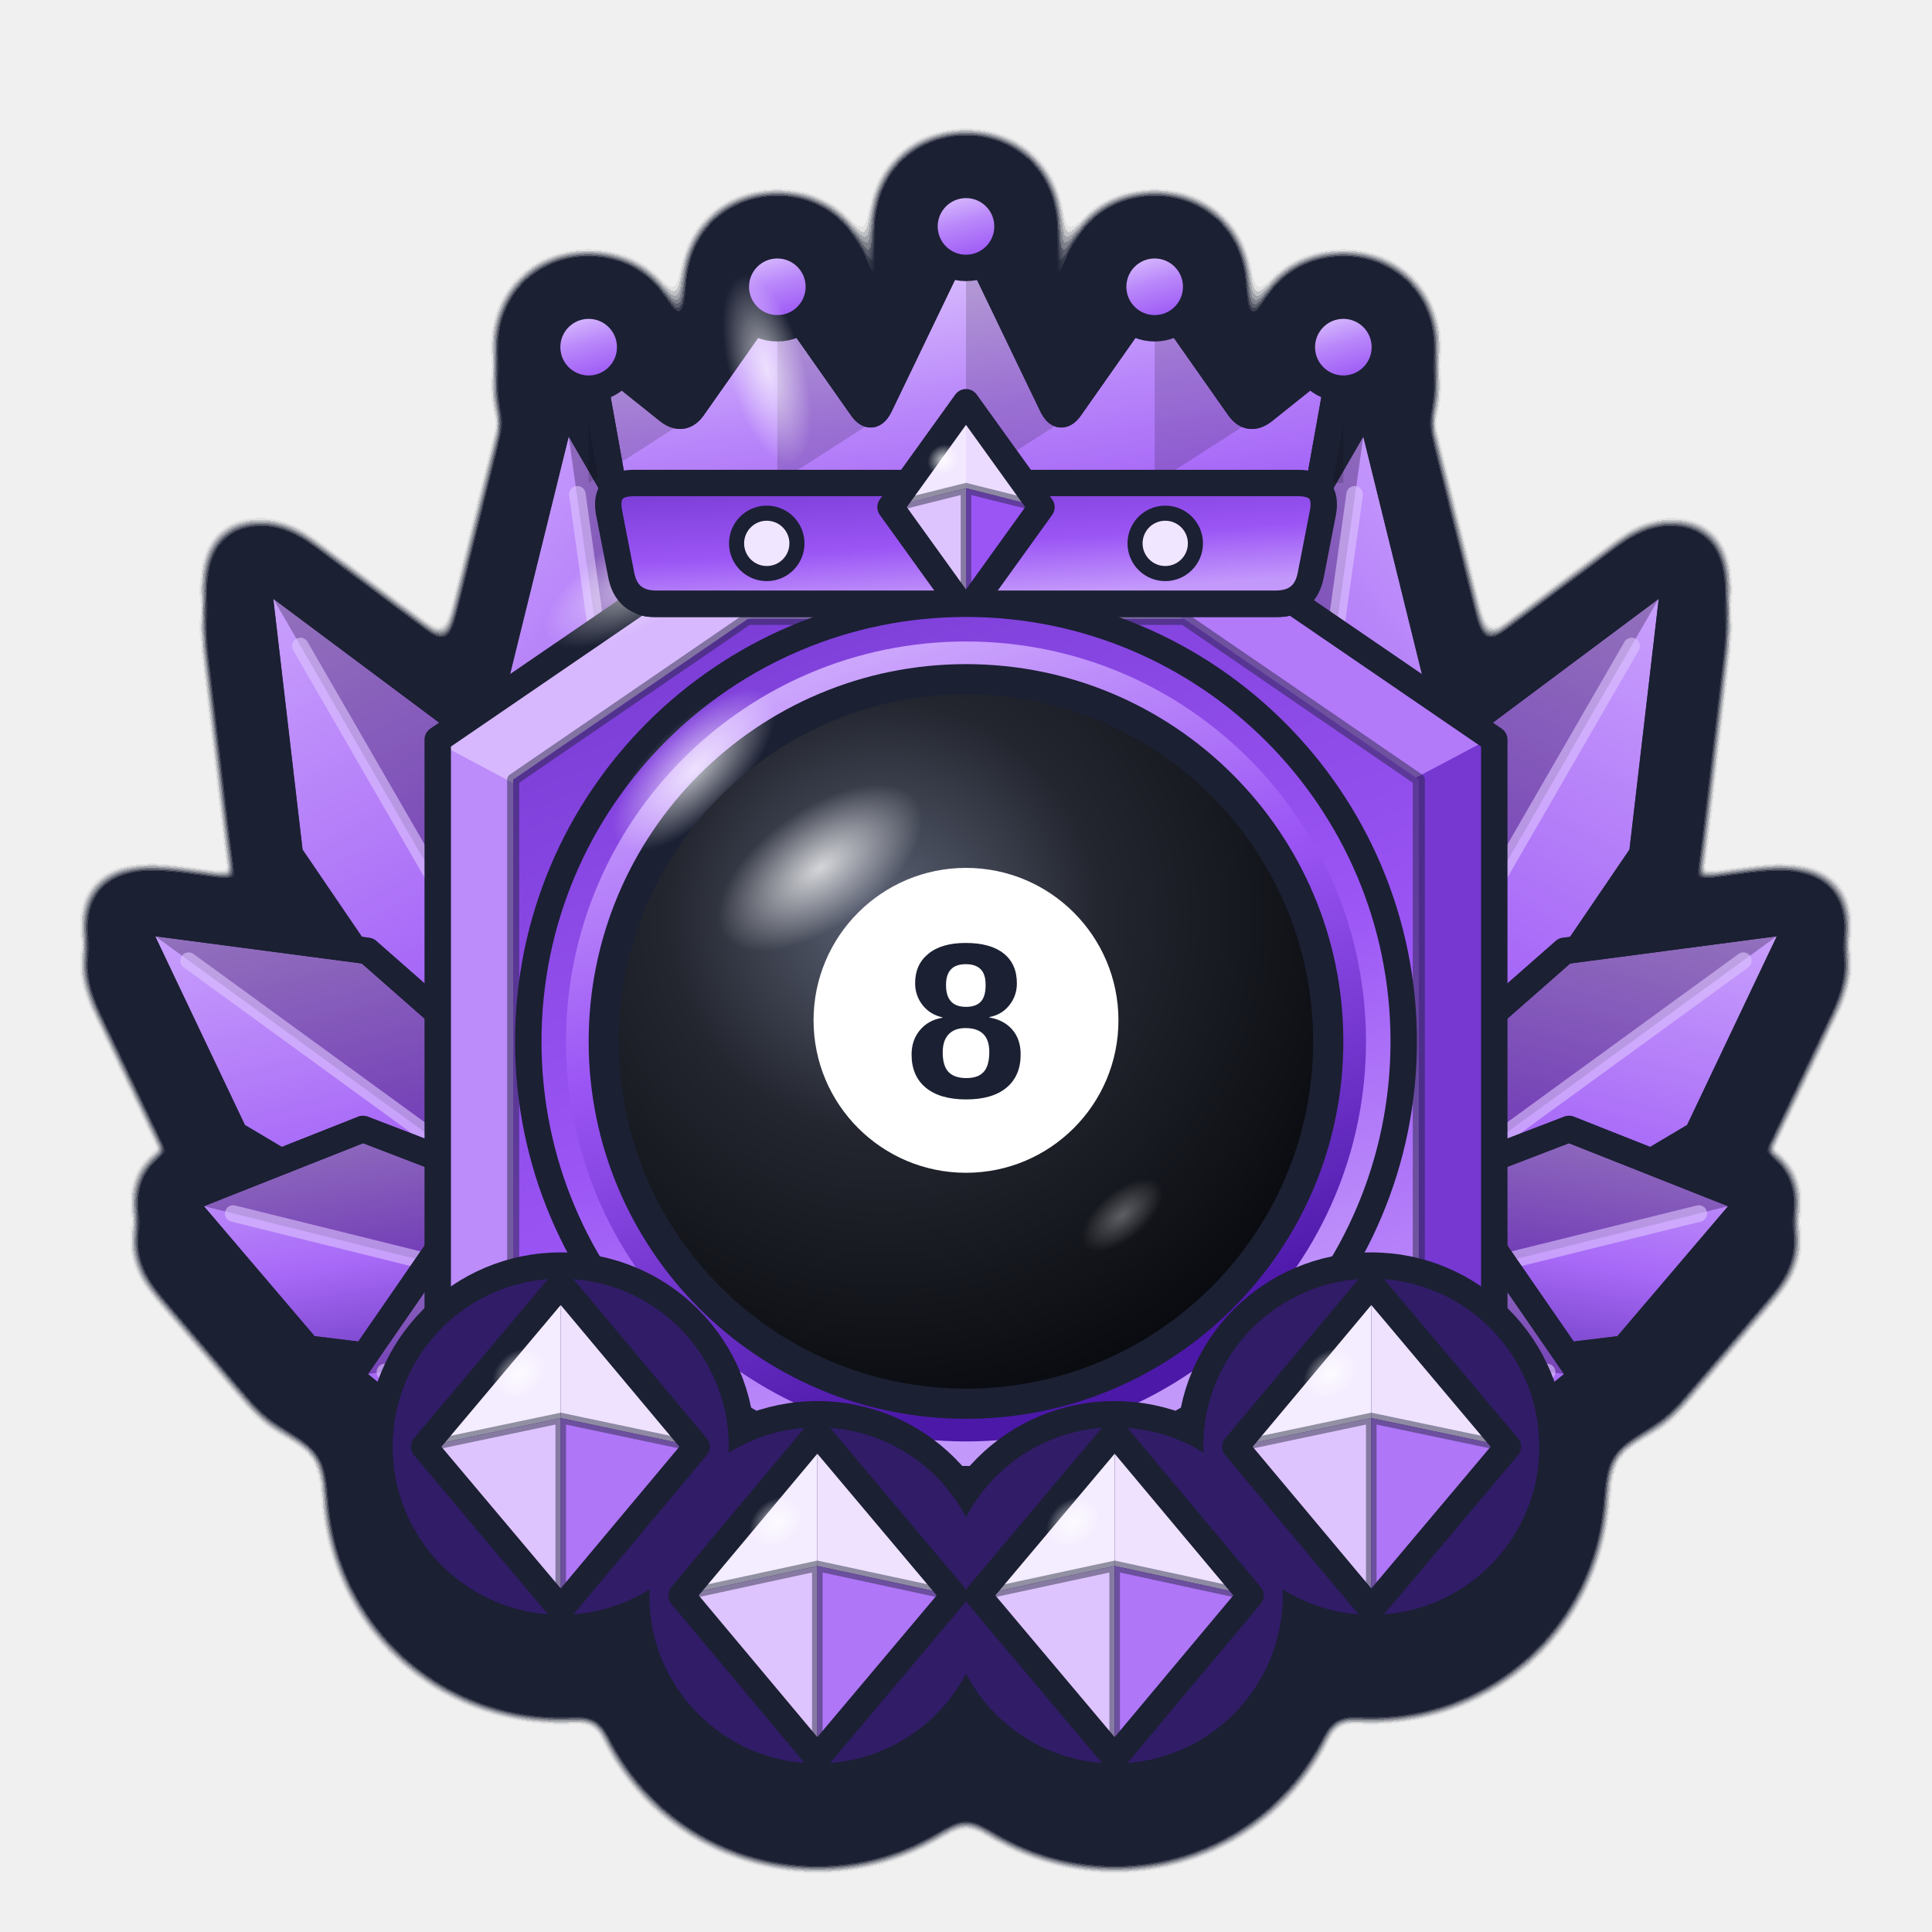
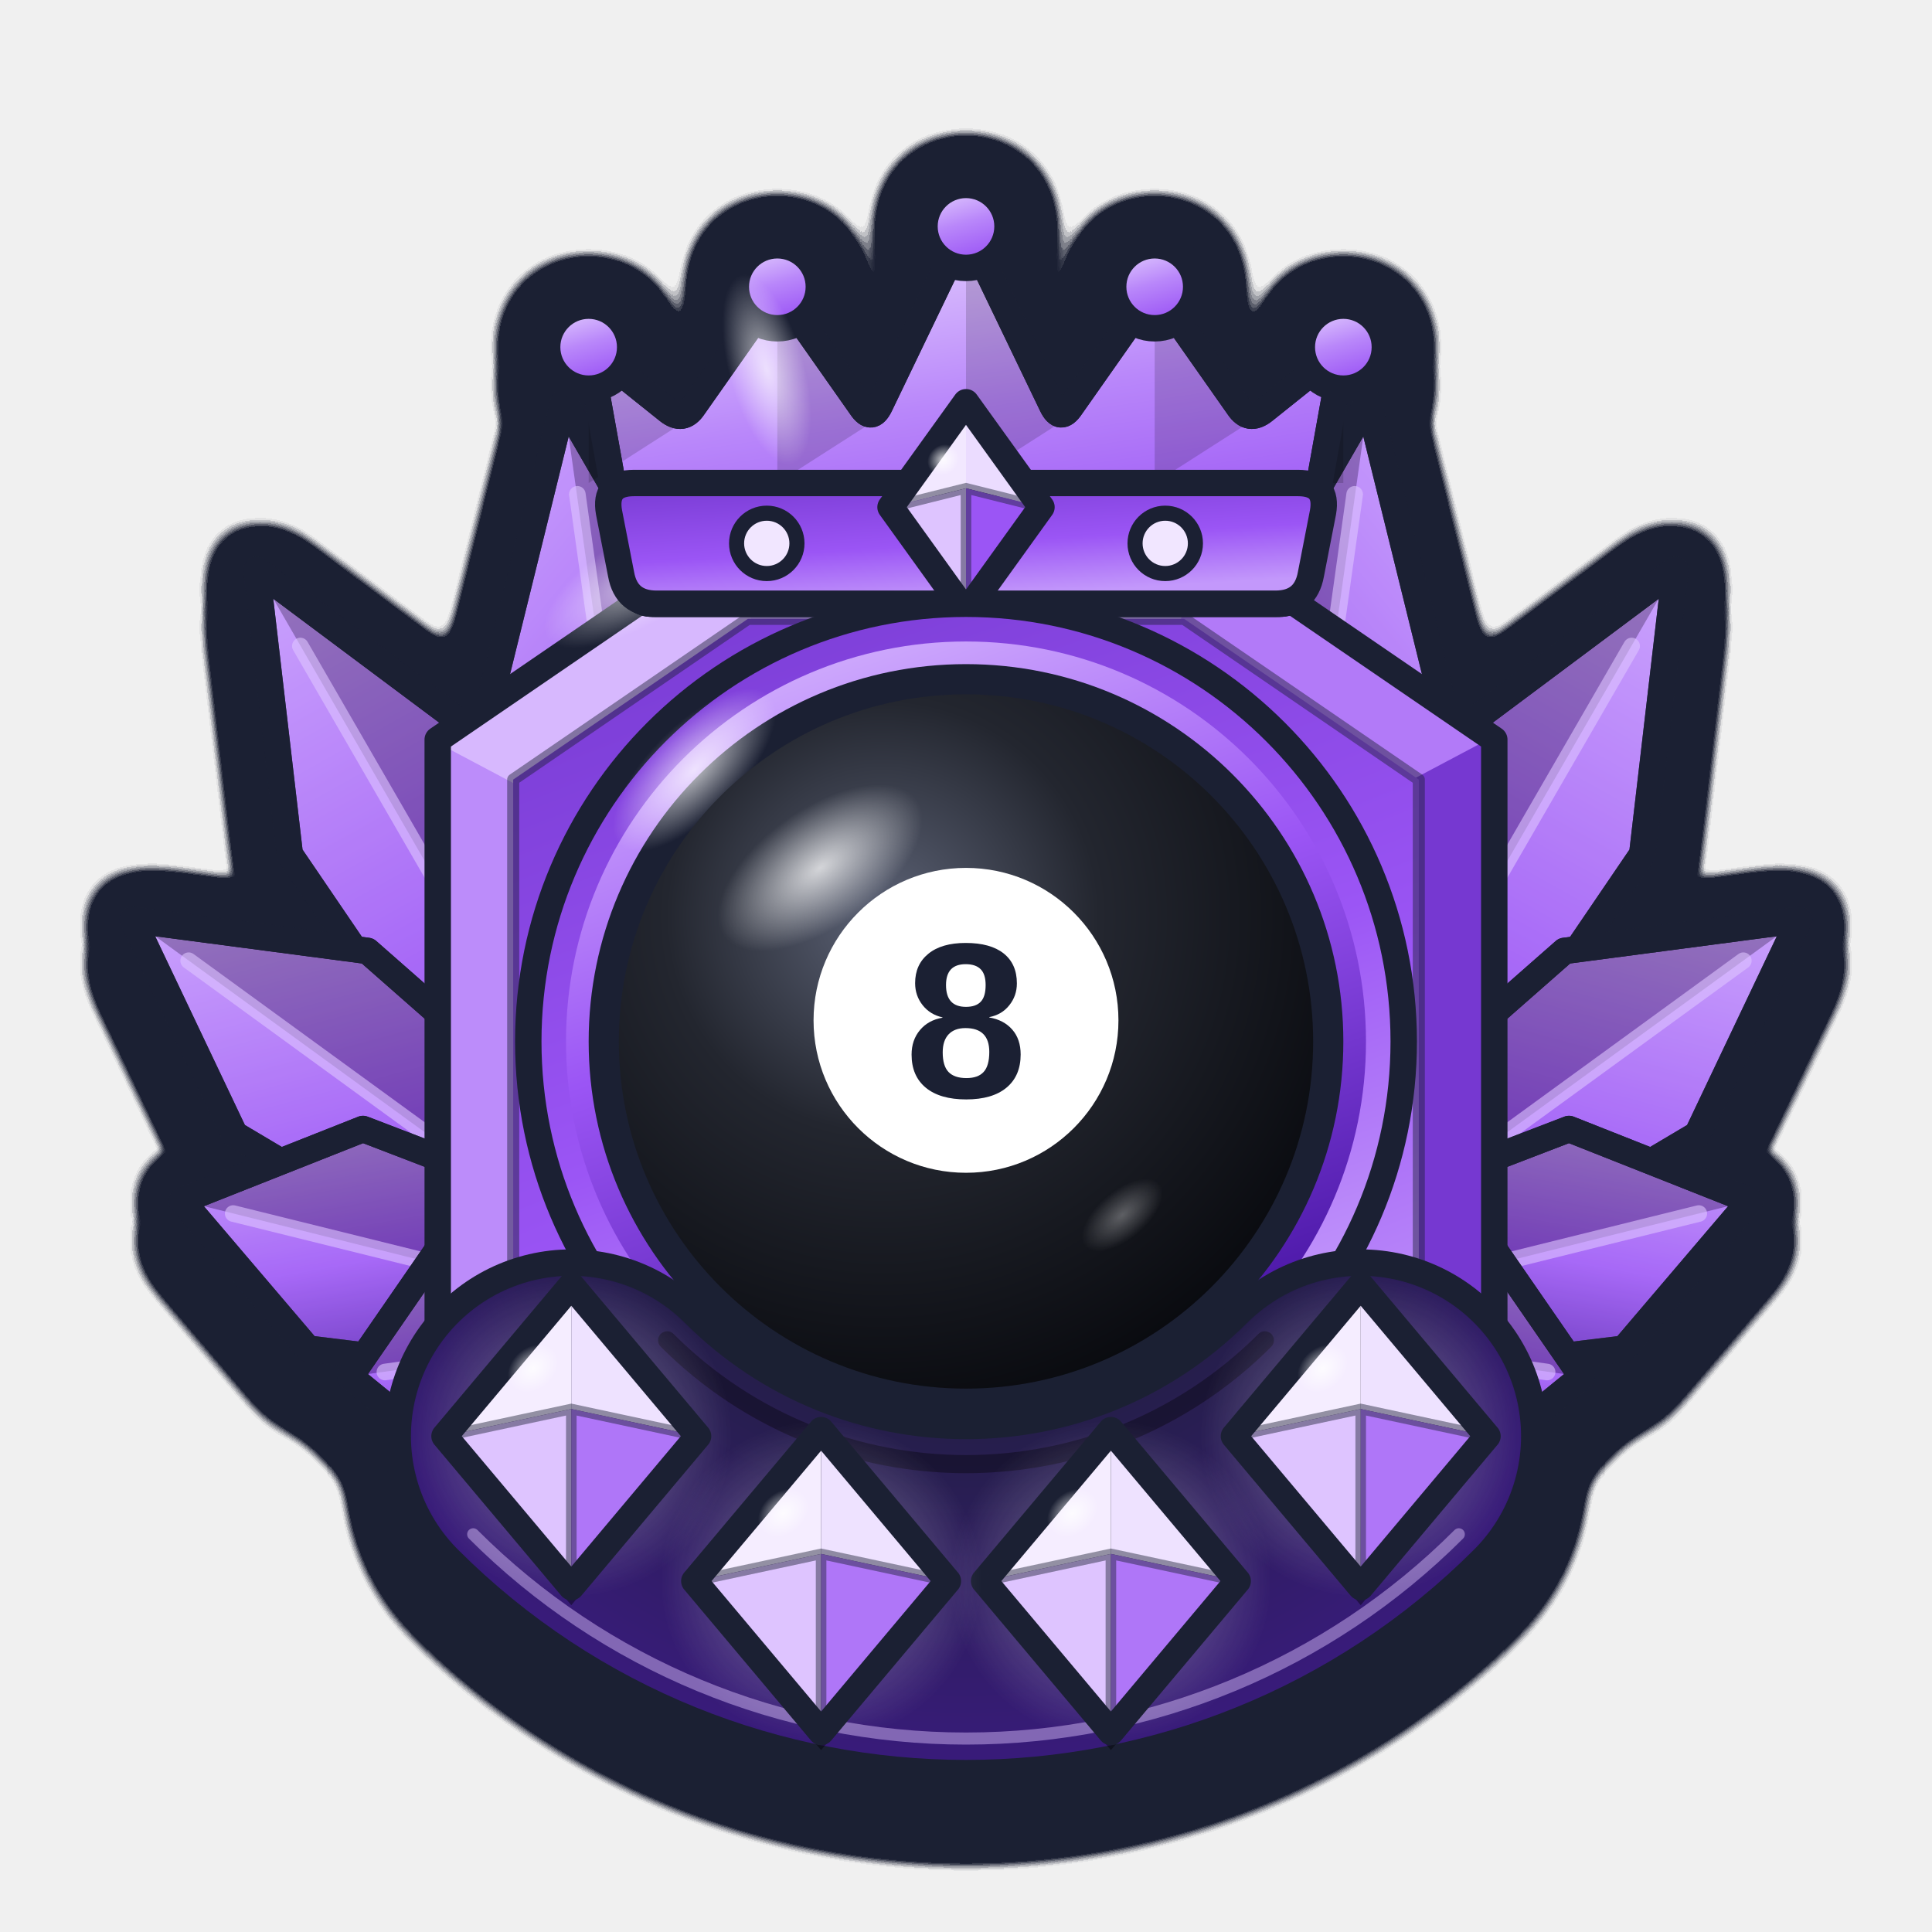
<svg xmlns="http://www.w3.org/2000/svg" width="512" height="512" viewBox="0 0 256 256">
  <defs>
    <linearGradient id="blue" x1="0" y1="0" x2="0.35" y2="1">
      <stop offset="0" stop-color="#9ED3FF" />
      <stop offset="0.45" stop-color="#3B9BFF" />
      <stop offset="1" stop-color="#1F6BD0" />
    </linearGradient>
    <linearGradient id="green" x1="0" y1="0" x2="0.35" y2="1">
      <stop offset="0" stop-color="#A8F5BE" />
      <stop offset="0.45" stop-color="#3DD66B" />
      <stop offset="1" stop-color="#1E9E47" />
    </linearGradient>
    <linearGradient id="red" x1="0" y1="0" x2="0.35" y2="1">
      <stop offset="0" stop-color="#FFA3A3" />
      <stop offset="0.45" stop-color="#FF4D4D" />
      <stop offset="1" stop-color="#C9283A" />
    </linearGradient>
    <linearGradient id="gold" x1="0" y1="0" x2="0.35" y2="1">
      <stop offset="0" stop-color="#FFF1A0" />
      <stop offset="0.45" stop-color="#FFC928" />
      <stop offset="1" stop-color="#DB8E00" />
    </linearGradient>
    <linearGradient id="wood" x1="0" y1="0" x2="0.35" y2="1">
      <stop offset="0" stop-color="#FFD9A0" />
      <stop offset="0.45" stop-color="#E7A35C" />
      <stop offset="1" stop-color="#A8622A" />
    </linearGradient>
    <linearGradient id="darkwood" x1="0" y1="0" x2="0.35" y2="1">
      <stop offset="0" stop-color="#C07A45" />
      <stop offset="0.45" stop-color="#8A4B22" />
      <stop offset="1" stop-color="#5E3014" />
    </linearGradient>
    <linearGradient id="white" x1="0" y1="0" x2="0.35" y2="1">
      <stop offset="0" stop-color="#FFFFFF" />
      <stop offset="0.45" stop-color="#F4F8FF" />
      <stop offset="1" stop-color="#C9D6EA" />
    </linearGradient>
    <linearGradient id="grey" x1="0" y1="0" x2="0.35" y2="1">
      <stop offset="0" stop-color="#E4E9F2" />
      <stop offset="0.45" stop-color="#AEB8C8" />
      <stop offset="1" stop-color="#7B869A" />
    </linearGradient>
    <linearGradient id="steel" x1="0" y1="0" x2="0.35" y2="1">
      <stop offset="0" stop-color="#D8E6F7" />
      <stop offset="0.45" stop-color="#9FB2CC" />
      <stop offset="1" stop-color="#6A7D98" />
    </linearGradient>
    <linearGradient id="cloth" x1="0" y1="0" x2="0.35" y2="1">
      <stop offset="0" stop-color="#6FE08E" />
      <stop offset="0.45" stop-color="#2FA24F" />
      <stop offset="1" stop-color="#1C7A37" />
    </linearGradient>
    <linearGradient id="sad" x1="0" y1="0" x2="0.35" y2="1">
      <stop offset="0" stop-color="#C4D4EE" />
      <stop offset="0.45" stop-color="#8EA3C7" />
      <stop offset="1" stop-color="#5E7299" />
    </linearGradient>
    <linearGradient id="purple" x1="0" y1="0" x2="0.35" y2="1">
      <stop offset="0" stop-color="#D7B8FF" />
      <stop offset="0.45" stop-color="#A259FF" />
      <stop offset="1" stop-color="#6E2FD0" />
    </linearGradient>
    <radialGradient id="shine" cx="0.5" cy="0.5" r="0.5">
      <stop offset="0" stop-color="#FFFFFF" stop-opacity="0.9" />
      <stop offset="1" stop-color="#FFFFFF" stop-opacity="0" />
    </radialGradient>
    <filter id="ink" x="-30%" y="-30%" width="160%" height="160%" color-interpolation-filters="sRGB">
      <feGaussianBlur in="SourceAlpha" stdDeviation="6.92" result="blur" />
      <feComponentTransfer in="blur" result="grown">
        <feFuncA type="linear" slope="7" intercept="-0.35" />
      </feComponentTransfer>
      <feOffset in="grown" dy="6" result="lip" />
      <feMerge result="both">
        <feMergeNode in="lip" />
        <feMergeNode in="grown" />
      </feMerge>
      <feFlood flood-color="#1B2033" />
      <feComposite in2="both" operator="in" result="outline" />
      <feMerge>
        <feMergeNode in="outline" />
        <feMergeNode in="SourceGraphic" />
      </feMerge>
    </filter>
  </defs>
  <defs>
    <filter id="badgeInk" x="-20%" y="-20%" width="140%" height="140%" color-interpolation-filters="sRGB">
      <feGaussianBlur in="SourceAlpha" stdDeviation="3.2" result="blur" />
      <feComponentTransfer in="blur" result="grown">
        <feFuncA type="linear" slope="40" intercept="-0.716" />
      </feComponentTransfer>
      <feOffset in="grown" dy="5" result="lip" />
      <feMerge result="both">
        <feMergeNode in="lip" />
        <feMergeNode in="grown" />
      </feMerge>
      <feFlood flood-color="#1B2033" />
      <feComposite in2="both" operator="in" result="outline" />
      <feMerge>
        <feMergeNode in="outline" />
        <feMergeNode in="SourceGraphic" />
      </feMerge>
    </filter>
  </defs>
  <defs>
    <linearGradient id="m" x1="0" y1="0" x2="0.35" y2="1">
      <stop offset="0.00" stop-color="#DEC4FF" />
      <stop offset="0.50" stop-color="#9B55F5" />
      <stop offset="1.00" stop-color="#4C18A8" />
    </linearGradient>
    <linearGradient id="r" x1="0" y1="0" x2="0.35" y2="1">
      <stop offset="0.00" stop-color="#773AD2" />
      <stop offset="0.60" stop-color="#9B55F5" />
      <stop offset="1.00" stop-color="#C398FB" />
    </linearGradient>
    <linearGradient id="w" x1="0" y1="0" x2="0.35" y2="1">
      <stop offset="0.00" stop-color="#C79DFC" />
      <stop offset="0.55" stop-color="#9B55F5" />
      <stop offset="1.00" stop-color="#4C18A8" />
    </linearGradient>
    <linearGradient id="c" x1="0" y1="0" x2="0.3" y2="1">
      <stop offset="0.00" stop-color="#EBDCFF" />
      <stop offset="0.55" stop-color="#B987FA" />
      <stop offset="1.00" stop-color="#9B55F5" />
    </linearGradient>
    <linearGradient id="s" x1="0" y1="0" x2="0.2" y2="1">
      <stop offset="0.00" stop-color="#FFFFFF" />
      <stop offset="0.50" stop-color="#EBDCFF" />
      <stop offset="1.00" stop-color="#CAA3FC" />
    </linearGradient>
    <linearGradient id="g" x1="0" y1="0" x2="0.35" y2="1">
      <stop offset="0.00" stop-color="#FFF3A6" />
      <stop offset="0.50" stop-color="#FFC928" />
      <stop offset="1.00" stop-color="#C97F00" />
    </linearGradient>
    <linearGradient id="gr" x1="0" y1="0" x2="0.35" y2="1">
      <stop offset="0.00" stop-color="#E7A816" />
      <stop offset="0.60" stop-color="#FFC928" />
      <stop offset="1.00" stop-color="#FFE274" />
    </linearGradient>
    <radialGradient id="ball" cx="0.38" cy="0.32" r="0.78">
      <stop offset="0" stop-color="#5C6275" />
      <stop offset="0.4" stop-color="#23262F" />
      <stop offset="1" stop-color="#06070B" />
    </radialGradient>
  </defs>
  <g filter="url(#badgeInk)">
    <path d="M83.1 177.3 L65.1 92.1 L74.7 53.2 L94.8 88.0 L100.9 174.7 Z" fill="url(#w)" stroke="#1B2033" stroke-width="3.5" stroke-linejoin="round" />
    <path d="M92.0 176.0 L100.9 174.7 L94.8 88.0 L74.7 53.2 Z" fill="#000000" opacity="0.25" />
    <path d="M92.0 176.0 L83.1 177.3 L65.1 92.1 L74.7 53.2 Z" fill="#DEC4FF" opacity="0.18" />
    <path d="M90.6 166.2 L76.5 65.5" fill="none" stroke="#DEC4FF" stroke-width="2.2" stroke-linecap="round" stroke-linejoin="round" opacity="0.6" />
    <path d="M83.1 177.3 L65.1 92.1 L74.7 53.2 L94.8 88.0 L100.9 174.7 Z" fill="none" stroke="#1B2033" stroke-width="3.5" stroke-linejoin="round" />
    <path d="M84.2 180.5 L38.4 113.2 L34.0 75.5 L64.4 98.2 L99.8 171.5 Z" fill="url(#w)" stroke="#1B2033" stroke-width="3.5" stroke-linejoin="round" />
    <path d="M92.0 176.0 L99.8 171.5 L64.4 98.2 L34.0 75.5 Z" fill="#000000" opacity="0.25" />
    <path d="M92.0 176.0 L84.2 180.5 L38.4 113.2 L34.0 75.5 Z" fill="#DEC4FF" opacity="0.18" />
    <path d="M87.4 168.0 L39.8 85.6" fill="none" stroke="#DEC4FF" stroke-width="2.2" stroke-linecap="round" stroke-linejoin="round" opacity="0.6" />
    <path d="M84.2 180.5 L38.4 113.2 L34.0 75.5 L64.4 98.2 L99.8 171.5 Z" fill="none" stroke="#1B2033" stroke-width="3.5" stroke-linejoin="round" />
    <path d="M86.7 183.3 L31.1 150.3 L17.6 121.9 L48.7 126.0 L97.3 168.7 Z" fill="url(#w)" stroke="#1B2033" stroke-width="3.5" stroke-linejoin="round" />
    <path d="M92.0 176.0 L97.3 168.7 L48.7 126.0 L17.6 121.9 Z" fill="#000000" opacity="0.25" />
    <path d="M92.0 176.0 L86.7 183.3 L31.1 150.3 L17.6 121.9 Z" fill="#DEC4FF" opacity="0.18" />
    <path d="M86.0 171.7 L25.0 127.3" fill="none" stroke="#DEC4FF" stroke-width="2.2" stroke-linecap="round" stroke-linejoin="round" opacity="0.6" />
    <path d="M86.7 183.3 L31.1 150.3 L17.6 121.9 L48.7 126.0 L97.3 168.7 Z" fill="none" stroke="#1B2033" stroke-width="3.5" stroke-linejoin="round" />
    <path d="M89.8 184.7 L40.8 178.7 L24.1 159.1 L48.1 149.6 L94.2 167.3 Z" fill="url(#w)" stroke="#1B2033" stroke-width="3.5" stroke-linejoin="round" />
    <path d="M92.0 176.0 L94.2 167.3 L48.1 149.6 L24.1 159.1 Z" fill="#000000" opacity="0.25" />
    <path d="M92.0 176.0 L89.8 184.7 L40.8 178.7 L24.1 159.1 Z" fill="#DEC4FF" opacity="0.18" />
    <path d="M86.6 174.6 L30.9 160.8" fill="none" stroke="#DEC4FF" stroke-width="2.2" stroke-linecap="round" stroke-linejoin="round" opacity="0.6" />
    <path d="M89.8 184.7 L40.8 178.7 L24.1 159.1 L48.1 149.6 L94.2 167.3 Z" fill="none" stroke="#1B2033" stroke-width="3.5" stroke-linejoin="round" />
    <path d="M93.3 184.9 L62.2 195.3 L46.4 182.4 L58.0 165.6 L90.7 167.1 Z" fill="url(#w)" stroke="#1B2033" stroke-width="3.5" stroke-linejoin="round" />
    <path d="M92.0 176.0 L90.7 167.1 L58.0 165.6 L46.4 182.4 Z" fill="#000000" opacity="0.25" />
    <path d="M92.0 176.0 L93.3 184.9 L62.2 195.3 L46.4 182.4 Z" fill="#DEC4FF" opacity="0.18" />
    <path d="M88.4 176.5 L51.0 181.8" fill="none" stroke="#DEC4FF" stroke-width="2.2" stroke-linecap="round" stroke-linejoin="round" opacity="0.6" />
    <path d="M93.3 184.9 L62.2 195.3 L46.4 182.4 L58.0 165.6 L90.7 167.1 Z" fill="none" stroke="#1B2033" stroke-width="3.5" stroke-linejoin="round" />
    <g transform="matrix(-1 0 0 1 256 0)">
      <path d="M83.1 177.3 L65.1 92.1 L74.7 53.2 L94.8 88.0 L100.9 174.7 Z" fill="url(#w)" stroke="#1B2033" stroke-width="3.5" stroke-linejoin="round" />
      <path d="M92.0 176.0 L100.9 174.7 L94.8 88.0 L74.7 53.2 Z" fill="#000000" opacity="0.25" />
      <path d="M92.0 176.0 L83.1 177.3 L65.1 92.1 L74.7 53.2 Z" fill="#DEC4FF" opacity="0.18" />
      <path d="M90.6 166.2 L76.5 65.5" fill="none" stroke="#DEC4FF" stroke-width="2.2" stroke-linecap="round" stroke-linejoin="round" opacity="0.6" />
      <path d="M83.1 177.3 L65.1 92.1 L74.7 53.2 L94.8 88.0 L100.9 174.7 Z" fill="none" stroke="#1B2033" stroke-width="3.5" stroke-linejoin="round" />
      <path d="M84.2 180.5 L38.4 113.2 L34.0 75.5 L64.4 98.2 L99.8 171.5 Z" fill="url(#w)" stroke="#1B2033" stroke-width="3.5" stroke-linejoin="round" />
      <path d="M92.0 176.0 L99.8 171.5 L64.4 98.2 L34.0 75.5 Z" fill="#000000" opacity="0.25" />
      <path d="M92.0 176.0 L84.2 180.5 L38.4 113.2 L34.0 75.5 Z" fill="#DEC4FF" opacity="0.18" />
      <path d="M87.4 168.0 L39.8 85.6" fill="none" stroke="#DEC4FF" stroke-width="2.2" stroke-linecap="round" stroke-linejoin="round" opacity="0.6" />
      <path d="M84.2 180.5 L38.4 113.2 L34.0 75.5 L64.4 98.2 L99.8 171.5 Z" fill="none" stroke="#1B2033" stroke-width="3.5" stroke-linejoin="round" />
      <path d="M86.7 183.3 L31.1 150.3 L17.6 121.9 L48.7 126.0 L97.3 168.7 Z" fill="url(#w)" stroke="#1B2033" stroke-width="3.5" stroke-linejoin="round" />
      <path d="M92.0 176.0 L97.3 168.7 L48.7 126.0 L17.6 121.9 Z" fill="#000000" opacity="0.25" />
      <path d="M92.0 176.0 L86.7 183.3 L31.1 150.3 L17.6 121.9 Z" fill="#DEC4FF" opacity="0.18" />
      <path d="M86.0 171.7 L25.0 127.3" fill="none" stroke="#DEC4FF" stroke-width="2.2" stroke-linecap="round" stroke-linejoin="round" opacity="0.6" />
      <path d="M86.7 183.3 L31.1 150.3 L17.6 121.9 L48.7 126.0 L97.3 168.7 Z" fill="none" stroke="#1B2033" stroke-width="3.5" stroke-linejoin="round" />
      <path d="M89.8 184.7 L40.8 178.7 L24.1 159.1 L48.1 149.6 L94.2 167.3 Z" fill="url(#w)" stroke="#1B2033" stroke-width="3.5" stroke-linejoin="round" />
      <path d="M92.0 176.0 L94.2 167.3 L48.1 149.6 L24.1 159.1 Z" fill="#000000" opacity="0.25" />
      <path d="M92.0 176.0 L89.8 184.7 L40.8 178.7 L24.1 159.1 Z" fill="#DEC4FF" opacity="0.18" />
      <path d="M86.6 174.6 L30.9 160.8" fill="none" stroke="#DEC4FF" stroke-width="2.2" stroke-linecap="round" stroke-linejoin="round" opacity="0.6" />
      <path d="M89.8 184.7 L40.8 178.7 L24.1 159.1 L48.1 149.6 L94.2 167.3 Z" fill="none" stroke="#1B2033" stroke-width="3.5" stroke-linejoin="round" />
      <path d="M93.3 184.9 L62.2 195.3 L46.4 182.4 L58.0 165.6 L90.7 167.1 Z" fill="url(#w)" stroke="#1B2033" stroke-width="3.5" stroke-linejoin="round" />
      <path d="M92.0 176.0 L90.7 167.1 L58.0 165.6 L46.4 182.4 Z" fill="#000000" opacity="0.25" />
      <path d="M92.0 176.0 L93.3 184.9 L62.2 195.3 L46.4 182.4 Z" fill="#DEC4FF" opacity="0.18" />
      <path d="M88.4 176.5 L51.0 181.8" fill="none" stroke="#DEC4FF" stroke-width="2.2" stroke-linecap="round" stroke-linejoin="round" opacity="0.6" />
      <path d="M93.3 184.9 L62.2 195.3 L46.4 182.4 L58.0 165.6 L90.7 167.1 Z" fill="none" stroke="#1B2033" stroke-width="3.5" stroke-linejoin="round" />
    </g>
    <path d="M96.0 72.0 L160.0 72.0 L156.9 82.0 L99.1 82.0 Z" fill="#CDA8FC" stroke="#CDA8FC" stroke-width="0.8" />
    <path d="M160.0 72.0 L198.0 98.0 L188.0 103.3 L156.9 82.0 Z" fill="#B27AF8" stroke="#B27AF8" stroke-width="0.8" />
    <path d="M198.0 98.0 L198.0 180.0 L188.0 174.7 L188.0 103.3 Z" fill="#7638D1" stroke="#7638D1" stroke-width="0.8" />
    <path d="M198.0 180.0 L128.0 228.0 L128.0 215.9 L188.0 174.7 Z" fill="#5821B4" stroke="#5821B4" stroke-width="0.8" />
    <path d="M128.0 228.0 L58.0 180.0 L68.0 174.7 L128.0 215.9 Z" fill="#8242DD" stroke="#8242DD" stroke-width="0.8" />
    <path d="M58.0 180.0 L58.0 98.0 L68.0 103.3 L68.0 174.7 Z" fill="#BC8CFA" stroke="#BC8CFA" stroke-width="0.8" />
    <path d="M58.0 98.0 L96.0 72.0 L99.1 82.0 L68.0 103.3 Z" fill="#D7B8FE" stroke="#D7B8FE" stroke-width="0.8" />
    <path d="M99.1 82.0 L156.9 82.0 L188.0 103.3 L188.0 174.7 L128.0 215.9 L68.0 174.7 L68.0 103.3 Z" fill="url(#r)" />
    <path d="M99.1 82.0 L156.9 82.0 L188.0 103.3 L188.0 174.7 L128.0 215.9 L68.0 174.7 L68.0 103.3 Z" fill="none" stroke="#1B2033" stroke-width="1.6" stroke-opacity="0.45" stroke-linejoin="round" />
    <path d="M96.0 72.0 L160.0 72.0 L198.0 98.0 L198.0 180.0 L128.0 228.0 L58.0 180.0 L58.0 98.0 Z" fill="none" stroke="#1B2033" stroke-width="3.5" stroke-linejoin="round" />
    <ellipse cx="86" cy="76" rx="16" ry="6" fill="url(#shine)" opacity="0.75" transform="rotate(-32 86 76)" />
    <path d="M86.5 80.0 Q84.0 80.0 83.6 77.5 L78.4 48.5 Q78.0 46.0 80.0 47.6 L88.5 54.4 Q90.5 56.0 91.9 53.9 L101.6 40.1 Q103.0 38.0 104.4 40.1 L114.1 53.9 Q115.5 56.0 116.6 53.7 L126.9 32.3 Q128.0 30.0 129.1 32.3 L139.4 53.7 Q140.5 56.0 141.9 53.9 L151.6 40.1 Q153.0 38.0 154.4 40.1 L164.1 53.9 Q165.5 56.0 167.5 54.4 L176.0 47.6 Q178.0 46.0 177.6 48.5 L172.4 77.5 Q172.0 80.0 169.5 80.0 Z" fill="url(#c)" stroke="#1B2033" stroke-width="3.5" stroke-linejoin="round" />
    <path d="M78.0 46.0 L78.0 64.0 L90.5 56.0 Z" fill="#000000" opacity="0.16" />
    <path d="M103.0 38.0 L103.0 64.0 L115.5 56.0 Z" fill="#000000" opacity="0.16" />
    <path d="M128.0 30.0 L128.0 64.0 L140.5 56.0 Z" fill="#000000" opacity="0.16" />
    <path d="M153.0 38.0 L153.0 64.0 L165.5 56.0 Z" fill="#000000" opacity="0.16" />
    <path d="M178.0 46.0 L178.0 64.0 L175.0 64.0 Z" fill="#000000" opacity="0.16" />
    <path d="M86.5 80.0 Q84.0 80.0 83.6 77.5 L78.4 48.5 Q78.0 46.0 80.0 47.6 L88.5 54.4 Q90.5 56.0 91.9 53.9 L101.6 40.1 Q103.0 38.0 104.4 40.1 L114.1 53.9 Q115.5 56.0 116.6 53.7 L126.9 32.3 Q128.0 30.0 129.1 32.3 L139.4 53.7 Q140.5 56.0 141.9 53.9 L151.6 40.1 Q153.0 38.0 154.4 40.1 L164.1 53.9 Q165.5 56.0 167.5 54.4 L176.0 47.6 Q178.0 46.0 177.6 48.5 L172.4 77.5 Q172.0 80.0 169.5 80.0 Z" fill="none" stroke="#1B2033" stroke-width="3.5" stroke-linejoin="round" />
    <circle cx="78.0" cy="46.0" r="5.5" fill="url(#c)" stroke="#1B2033" stroke-width="3.5" />
    <circle cx="103.0" cy="38.0" r="5.5" fill="url(#c)" stroke="#1B2033" stroke-width="3.5" />
    <circle cx="128.0" cy="30.0" r="5.5" fill="url(#c)" stroke="#1B2033" stroke-width="3.5" />
    <circle cx="153.0" cy="38.0" r="5.5" fill="url(#c)" stroke="#1B2033" stroke-width="3.5" />
    <circle cx="178.0" cy="46.0" r="5.5" fill="url(#c)" stroke="#1B2033" stroke-width="3.5" />
    <path d="M80.7 67.9 Q80.0 64.0 84.0 64.0 L172.0 64.0 Q176.0 64.0 175.3 67.9 L173.7 76.1 Q173.0 80.0 169.0 80.0 L87.0 80.0 Q83.0 80.0 82.3 76.1 Z" fill="url(#r)" stroke="#1B2033" stroke-width="3.5" stroke-linejoin="round" />
    <ellipse cx="101.6" cy="49.0" rx="5" ry="13" fill="url(#shine)" opacity="0.75" transform="rotate(-15 101.6 49.0)" />
    <path d="M118.0 67.2 L128.0 53.3 L128.0 64.7 Z" fill="#F2E8FF" />
    <path d="M128.0 53.3 L138.0 67.2 L128.0 64.7 Z" fill="#EBDCFF" />
    <path d="M118.0 67.2 L128.0 64.7 L128.0 81.1 Z" fill="#DEC4FF" />
    <path d="M128.0 64.7 L138.0 67.2 L128.0 81.1 Z" fill="#9B55F5" />
    <path d="M128.0 53.3 L138.0 67.2 L128.0 81.1 L118.0 67.2 Z" fill="none" stroke="#1B2033" stroke-width="3.5" stroke-linejoin="round" />
    <path d="M118.0 67.2 L128.0 64.7 L138.0 67.2 M128.0 64.7 L128.0 81.1" fill="none" stroke="#1B2033" stroke-width="1.4" opacity="0.45" />
    <ellipse cx="124.993" cy="60.936" rx="2.205" ry="1.949" fill="url(#shine)" opacity="0.9" transform="rotate(-40 124.9933 60.936)" />
    <circle cx="101.6" cy="72.0" r="4.0" fill="#F1E6FF" stroke="#1B2033" stroke-width="2" />
    <circle cx="154.4" cy="72.0" r="4.0" fill="#F1E6FF" stroke="#1B2033" stroke-width="2" />
    <circle cx="128" cy="138" r="58" fill="url(#r)" stroke="#1B2033" stroke-width="3.5" />
    <circle cx="128" cy="138" r="53" fill="url(#m)" />
    <circle cx="128" cy="138" r="50" fill="#1B2033" />
    <ellipse cx="92" cy="102" rx="14" ry="6" fill="url(#shine)" opacity="0.8" transform="rotate(-45 92 102)" />
    <circle cx="128" cy="138" r="46" fill="url(#ball)" />
    <circle cx="128.0" cy="135.2" r="20.2" fill="#FFFFFF" />
    <text x="128.0" y="145.4" font-family="Arial Black, Arial, sans-serif" font-weight="900" font-size="29.3" text-anchor="middle" fill="#1B2033">8</text>
    <ellipse cx="108.68" cy="115.0" rx="15.64" ry="7.82" fill="url(#shine)" opacity="0.85" transform="rotate(-35 108.68 115.0)" />
    <ellipse cx="148.7" cy="161.0" rx="6.44" ry="3.22" fill="url(#shine)" opacity="0.35" transform="rotate(-40 148.7 161.0)" />
-     <circle cx="181.7" cy="191.7" r="24.0" fill="#311C68" stroke="#1B2033" stroke-width="3.5" />
-     <circle cx="147.7" cy="211.4" r="24.0" fill="#311C68" stroke="#1B2033" stroke-width="3.5" />
-     <circle cx="108.3" cy="211.4" r="24.0" fill="#311C68" stroke="#1B2033" stroke-width="3.5" />
-     <circle cx="74.3" cy="191.7" r="24.0" fill="#311C68" stroke="#1B2033" stroke-width="3.5" />
-     <circle cx="181.7" cy="191.7" r="22.25" fill="#311C68" />
-     <circle cx="147.7" cy="211.4" r="22.25" fill="#311C68" />
-     <circle cx="108.3" cy="211.4" r="22.25" fill="#311C68" />
-     <circle cx="74.3" cy="191.7" r="22.25" fill="#311C68" />
-     <path d="M163.7 191.7 L181.7 170.2 L181.7 187.9 Z" fill="#F4ECFF" />
-     <path d="M181.7 170.2 L199.8 191.7 L181.7 187.9 Z" fill="#EEE2FF" />
-     <path d="M163.7 191.7 L181.7 187.9 L181.7 213.2 Z" fill="#DEC4FF" />
-     <path d="M181.7 187.9 L199.8 191.7 L181.7 213.2 Z" fill="#AF76F8" />
-     <path d="M181.7 170.2 L199.8 191.7 L181.7 213.2 L163.7 191.7 Z" fill="none" stroke="#1B2033" stroke-width="3.5" stroke-linejoin="round" />
-     <path d="M163.7 191.7 L181.7 187.9 L199.8 191.7 M181.7 187.9 L181.7 213.2" fill="none" stroke="#1B2033" stroke-width="1.4" opacity="0.45" />
-     <ellipse cx="176.322" cy="182.065" rx="3.973" ry="3.01" fill="url(#shine)" opacity="0.9" transform="rotate(-40 176.3221 182.0651)" />
-     <path d="M129.6 211.4 L147.7 189.9 L147.7 207.5 Z" fill="#F4ECFF" />
-     <path d="M147.7 189.9 L165.7 211.4 L147.7 207.5 Z" fill="#EEE2FF" />
-     <path d="M129.6 211.4 L147.7 207.5 L147.7 232.9 Z" fill="#DEC4FF" />
-     <path d="M147.7 207.5 L165.7 211.4 L147.7 232.9 Z" fill="#AF76F8" />
-     <path d="M147.7 189.9 L165.7 211.4 L147.7 232.9 L129.6 211.4 Z" fill="none" stroke="#1B2033" stroke-width="3.5" stroke-linejoin="round" />
-     <path d="M129.6 211.4 L147.7 207.5 L165.7 211.4 M147.7 207.5 L147.7 232.9" fill="none" stroke="#1B2033" stroke-width="1.4" opacity="0.45" />
-     <ellipse cx="142.252" cy="201.735" rx="3.973" ry="3.01" fill="url(#shine)" opacity="0.9" transform="rotate(-40 142.2522 201.7354)" />
-     <path d="M90.3 211.4 L108.3 189.9 L108.3 207.5 Z" fill="#F4ECFF" />
-     <path d="M108.3 189.9 L126.4 211.4 L108.3 207.5 Z" fill="#EEE2FF" />
-     <path d="M90.3 211.4 L108.3 207.5 L108.3 232.9 Z" fill="#DEC4FF" />
-     <path d="M108.3 207.5 L126.4 211.4 L108.3 232.9 Z" fill="#AF76F8" />
-     <path d="M108.3 189.9 L126.4 211.4 L108.3 232.9 L90.3 211.4 Z" fill="none" stroke="#1B2033" stroke-width="3.5" stroke-linejoin="round" />
-     <path d="M90.3 211.4 L108.3 207.5 L126.4 211.4 M108.3 207.5 L108.3 232.9" fill="none" stroke="#1B2033" stroke-width="1.4" opacity="0.45" />
-     <ellipse cx="102.912" cy="201.735" rx="3.973" ry="3.01" fill="url(#shine)" opacity="0.9" transform="rotate(-40 102.9118 201.7354)" />
-     <path d="M56.2 191.7 L74.3 170.2 L74.3 187.9 Z" fill="#F4ECFF" />
-     <path d="M74.3 170.2 L92.3 191.7 L74.3 187.9 Z" fill="#EEE2FF" />
-     <path d="M56.2 191.7 L74.3 187.9 L74.3 213.2 Z" fill="#DEC4FF" />
-     <path d="M74.3 187.9 L92.3 191.7 L74.3 213.2 Z" fill="#AF76F8" />
-     <path d="M74.3 170.2 L92.3 191.7 L74.3 213.2 L56.2 191.7 Z" fill="none" stroke="#1B2033" stroke-width="3.5" stroke-linejoin="round" />
-     <path d="M56.2 191.7 L74.3 187.9 L92.3 191.7 M74.3 187.9 L74.3 213.2" fill="none" stroke="#1B2033" stroke-width="1.4" opacity="0.45" />
-     <ellipse cx="68.842" cy="182.065" rx="3.973" ry="3.01" fill="url(#shine)" opacity="0.9" transform="rotate(-40 68.84188 182.0651)" />
+     <defs>
+       <radialGradient id="tray" gradientUnits="userSpaceOnUse" cx="128" cy="138" r="97.0">
+         <stop offset="0.526" stop-color="#251E4A" />
+         <stop offset="0.763" stop-color="#2F1D62" />
+         <stop offset="1" stop-color="#391B7C" />
+       </radialGradient>
+       <radialGradient id="glow">
+         <stop offset="0" stop-color="#FFFFFF" stop-opacity="0.5" />
+         <stop offset="1" stop-color="#FFFFFF" stop-opacity="0" />
+       </radialGradient>
+     </defs>
+     <path d="M180.3 190.3 A74 74 0 0 1 75.7 190.3" fill="none" stroke="#1B2033" stroke-width="49.5" stroke-linecap="round" />
+     <path d="M180.3 190.3 A74 74 0 0 1 75.7 190.3" fill="none" stroke="url(#tray)" stroke-width="42.5" stroke-linecap="round" />
+     <path d="M193.3 203.3 A92.3 92.3 0 0 1 62.7 203.3" fill="none" stroke="#DEC4FF" stroke-width="1.6" stroke-opacity="0.45" stroke-linecap="round" />
+     <path d="M167.6 177.6 A56.0 56.0 0 0 1 88.4 177.6" fill="none" stroke="#000000" stroke-width="2.4" stroke-opacity="0.35" stroke-linecap="round" />
+     <circle cx="180.3" cy="190.3" r="21.3" fill="url(#glow)" opacity="0.8" />
+     <path d="M180.3 172.7 L197.1 192.7 L180.3 212.7 L163.5 192.7 Z" fill="#000000" opacity="0.4" />
+     <path d="M163.5 190.3 L180.3 170.3 L180.3 186.7 Z" fill="#F5EDFF" />
+     <path d="M180.3 170.3 L197.1 190.3 L180.3 186.7 Z" fill="#EEE2FF" />
+     <path d="M163.5 190.3 L180.3 186.7 L180.3 210.3 Z" fill="#DEC4FF" />
+     <path d="M180.3 186.7 L197.1 190.3 L180.3 210.3 Z" fill="#AF76F8" />
+     <path d="M180.3 170.3 L197.1 190.3 L180.3 210.3 L163.5 190.3 Z" fill="none" stroke="#1B2033" stroke-width="3.5" stroke-linejoin="round" />
+     <path d="M163.5 190.3 L180.3 186.7 L197.1 190.3 M180.3 186.7 L180.3 210.3" fill="none" stroke="#1B2033" stroke-width="1.4" opacity="0.45" />
+     <ellipse cx="175.286" cy="181.326" rx="3.696" ry="2.8" fill="url(#shine)" opacity="0.9" transform="rotate(-40 175.2859 181.3259)" />
+     <circle cx="147.2" cy="209.5" r="21.3" fill="url(#glow)" opacity="0.8" />
+     <path d="M147.2 191.9 L164.0 211.9 L147.2 231.9 L130.4 211.9 Z" fill="#000000" opacity="0.4" />
+     <path d="M130.4 209.5 L147.2 189.5 L147.2 205.9 Z" fill="#F5EDFF" />
+     <path d="M147.2 189.5 L164.0 209.5 L147.2 205.9 Z" fill="#EEE2FF" />
+     <path d="M130.4 209.5 L147.2 205.9 L147.2 229.5 Z" fill="#DEC4FF" />
+     <path d="M147.2 205.9 L164.0 209.5 L147.2 229.5 Z" fill="#AF76F8" />
+     <path d="M147.2 189.5 L164.0 209.5 L147.2 229.5 L130.4 209.5 Z" fill="none" stroke="#1B2033" stroke-width="3.5" stroke-linejoin="round" />
+     <path d="M130.4 209.5 L147.2 205.9 L164.0 209.5 M147.2 205.9 L147.2 229.5" fill="none" stroke="#1B2033" stroke-width="1.4" opacity="0.45" />
+     <ellipse cx="142.113" cy="200.479" rx="3.696" ry="2.8" fill="url(#shine)" opacity="0.9" transform="rotate(-40 142.1126 200.4785)" />
+     <circle cx="108.8" cy="209.5" r="21.3" fill="url(#glow)" opacity="0.8" />
+     <path d="M108.8 191.9 L125.6 211.9 L108.8 231.9 L92.0 211.9 Z" fill="#000000" opacity="0.4" />
+     <path d="M92.0 209.5 L108.8 189.5 L108.8 205.9 Z" fill="#F5EDFF" />
+     <path d="M108.8 189.5 L125.6 209.5 L108.8 205.9 Z" fill="#EEE2FF" />
+     <path d="M92.0 209.5 L108.8 205.9 L108.8 229.5 Z" fill="#DEC4FF" />
+     <path d="M108.8 205.9 L125.6 209.5 L108.8 229.5 Z" fill="#AF76F8" />
+     <path d="M108.8 189.5 L125.6 209.5 L108.8 229.5 L92.0 209.5 Z" fill="none" stroke="#1B2033" stroke-width="3.5" stroke-linejoin="round" />
+     <path d="M92.0 209.5 L108.8 205.9 L125.6 209.5 M108.8 205.9 L108.8 229.5" fill="none" stroke="#1B2033" stroke-width="1.4" opacity="0.45" />
+     <ellipse cx="103.807" cy="200.479" rx="3.696" ry="2.8" fill="url(#shine)" opacity="0.9" transform="rotate(-40 103.8074 200.4785)" />
+     <circle cx="75.7" cy="190.3" r="21.3" fill="url(#glow)" opacity="0.8" />
+     <path d="M75.7 172.7 L92.5 192.7 L75.7 212.7 L58.9 192.7 Z" fill="#000000" opacity="0.4" />
+     <path d="M58.9 190.3 L75.7 170.3 L75.7 186.7 Z" fill="#F5EDFF" />
+     <path d="M75.7 170.3 L92.5 190.3 L75.7 186.7 Z" fill="#EEE2FF" />
+     <path d="M58.9 190.3 L75.7 186.7 L75.7 210.3 Z" fill="#DEC4FF" />
+     <path d="M75.7 186.7 L92.5 190.3 L75.7 210.3 Z" fill="#AF76F8" />
+     <path d="M75.7 170.3 L92.5 190.3 L75.7 210.3 L58.9 190.3 Z" fill="none" stroke="#1B2033" stroke-width="3.5" stroke-linejoin="round" />
+     <path d="M58.9 190.3 L75.7 186.7 L92.5 190.3 M75.7 186.7 L75.7 210.3" fill="none" stroke="#1B2033" stroke-width="1.4" opacity="0.45" />
+     <ellipse cx="70.634" cy="181.326" rx="3.696" ry="2.8" fill="url(#shine)" opacity="0.9" transform="rotate(-40 70.6341 181.3259)" />
  </g>
</svg>
